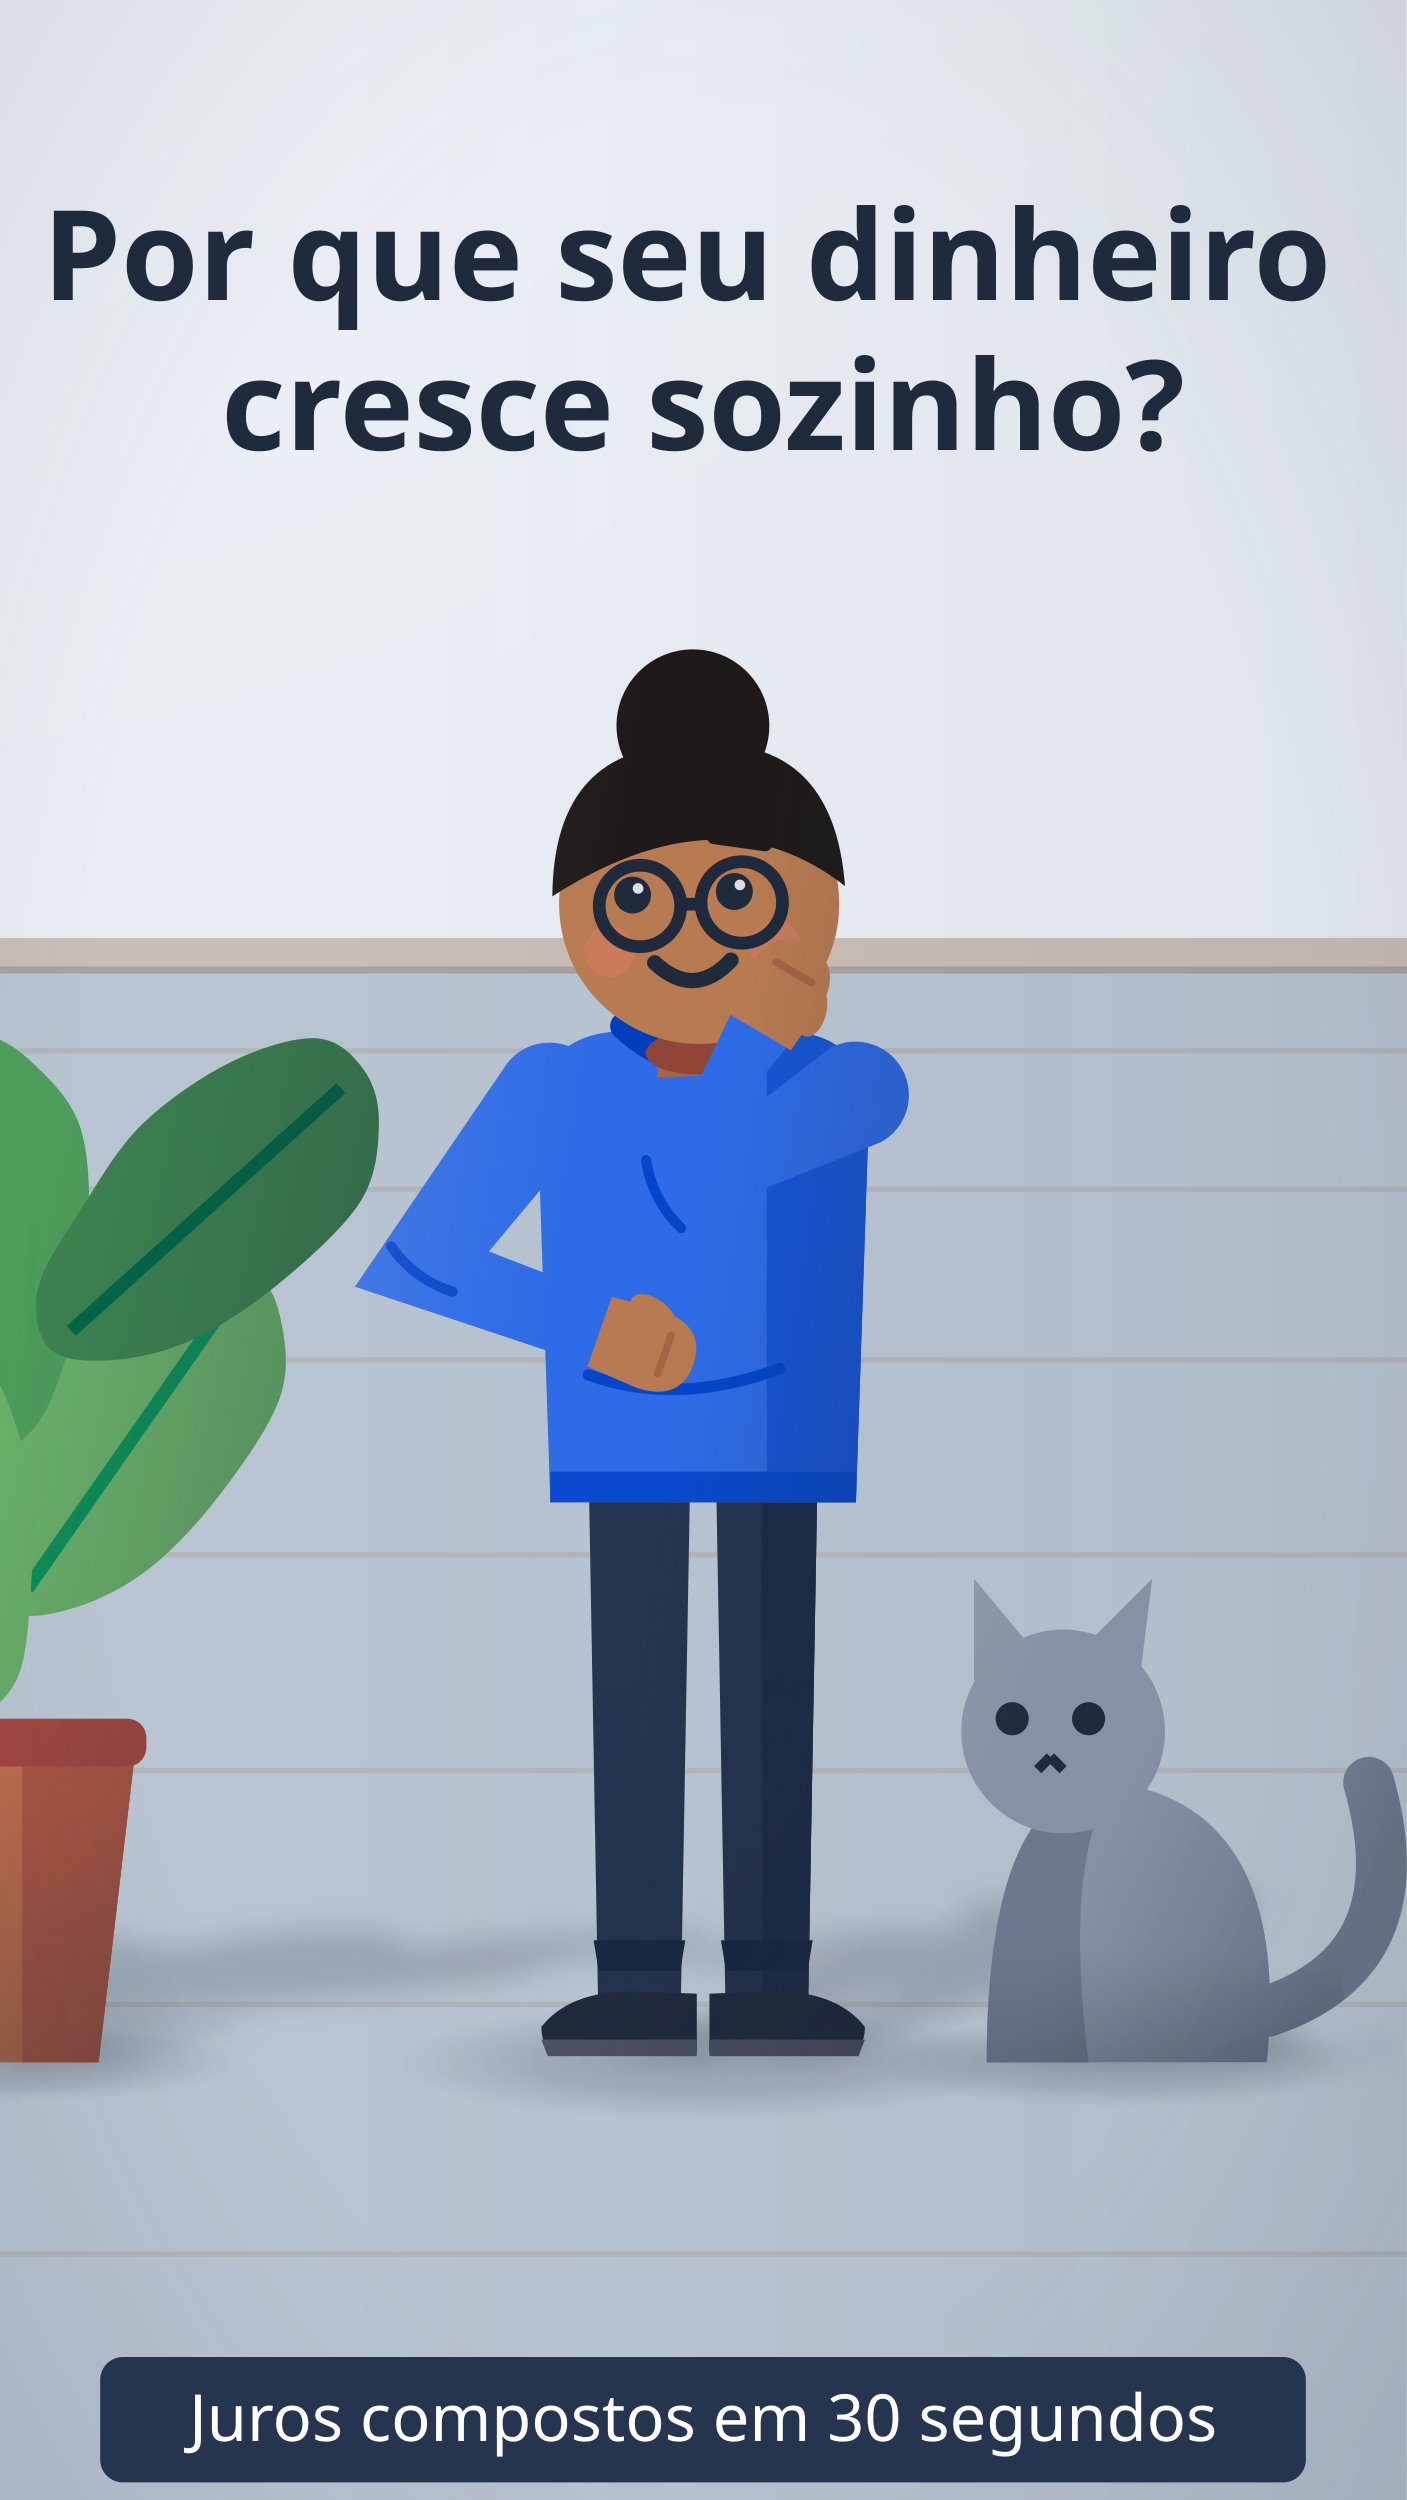
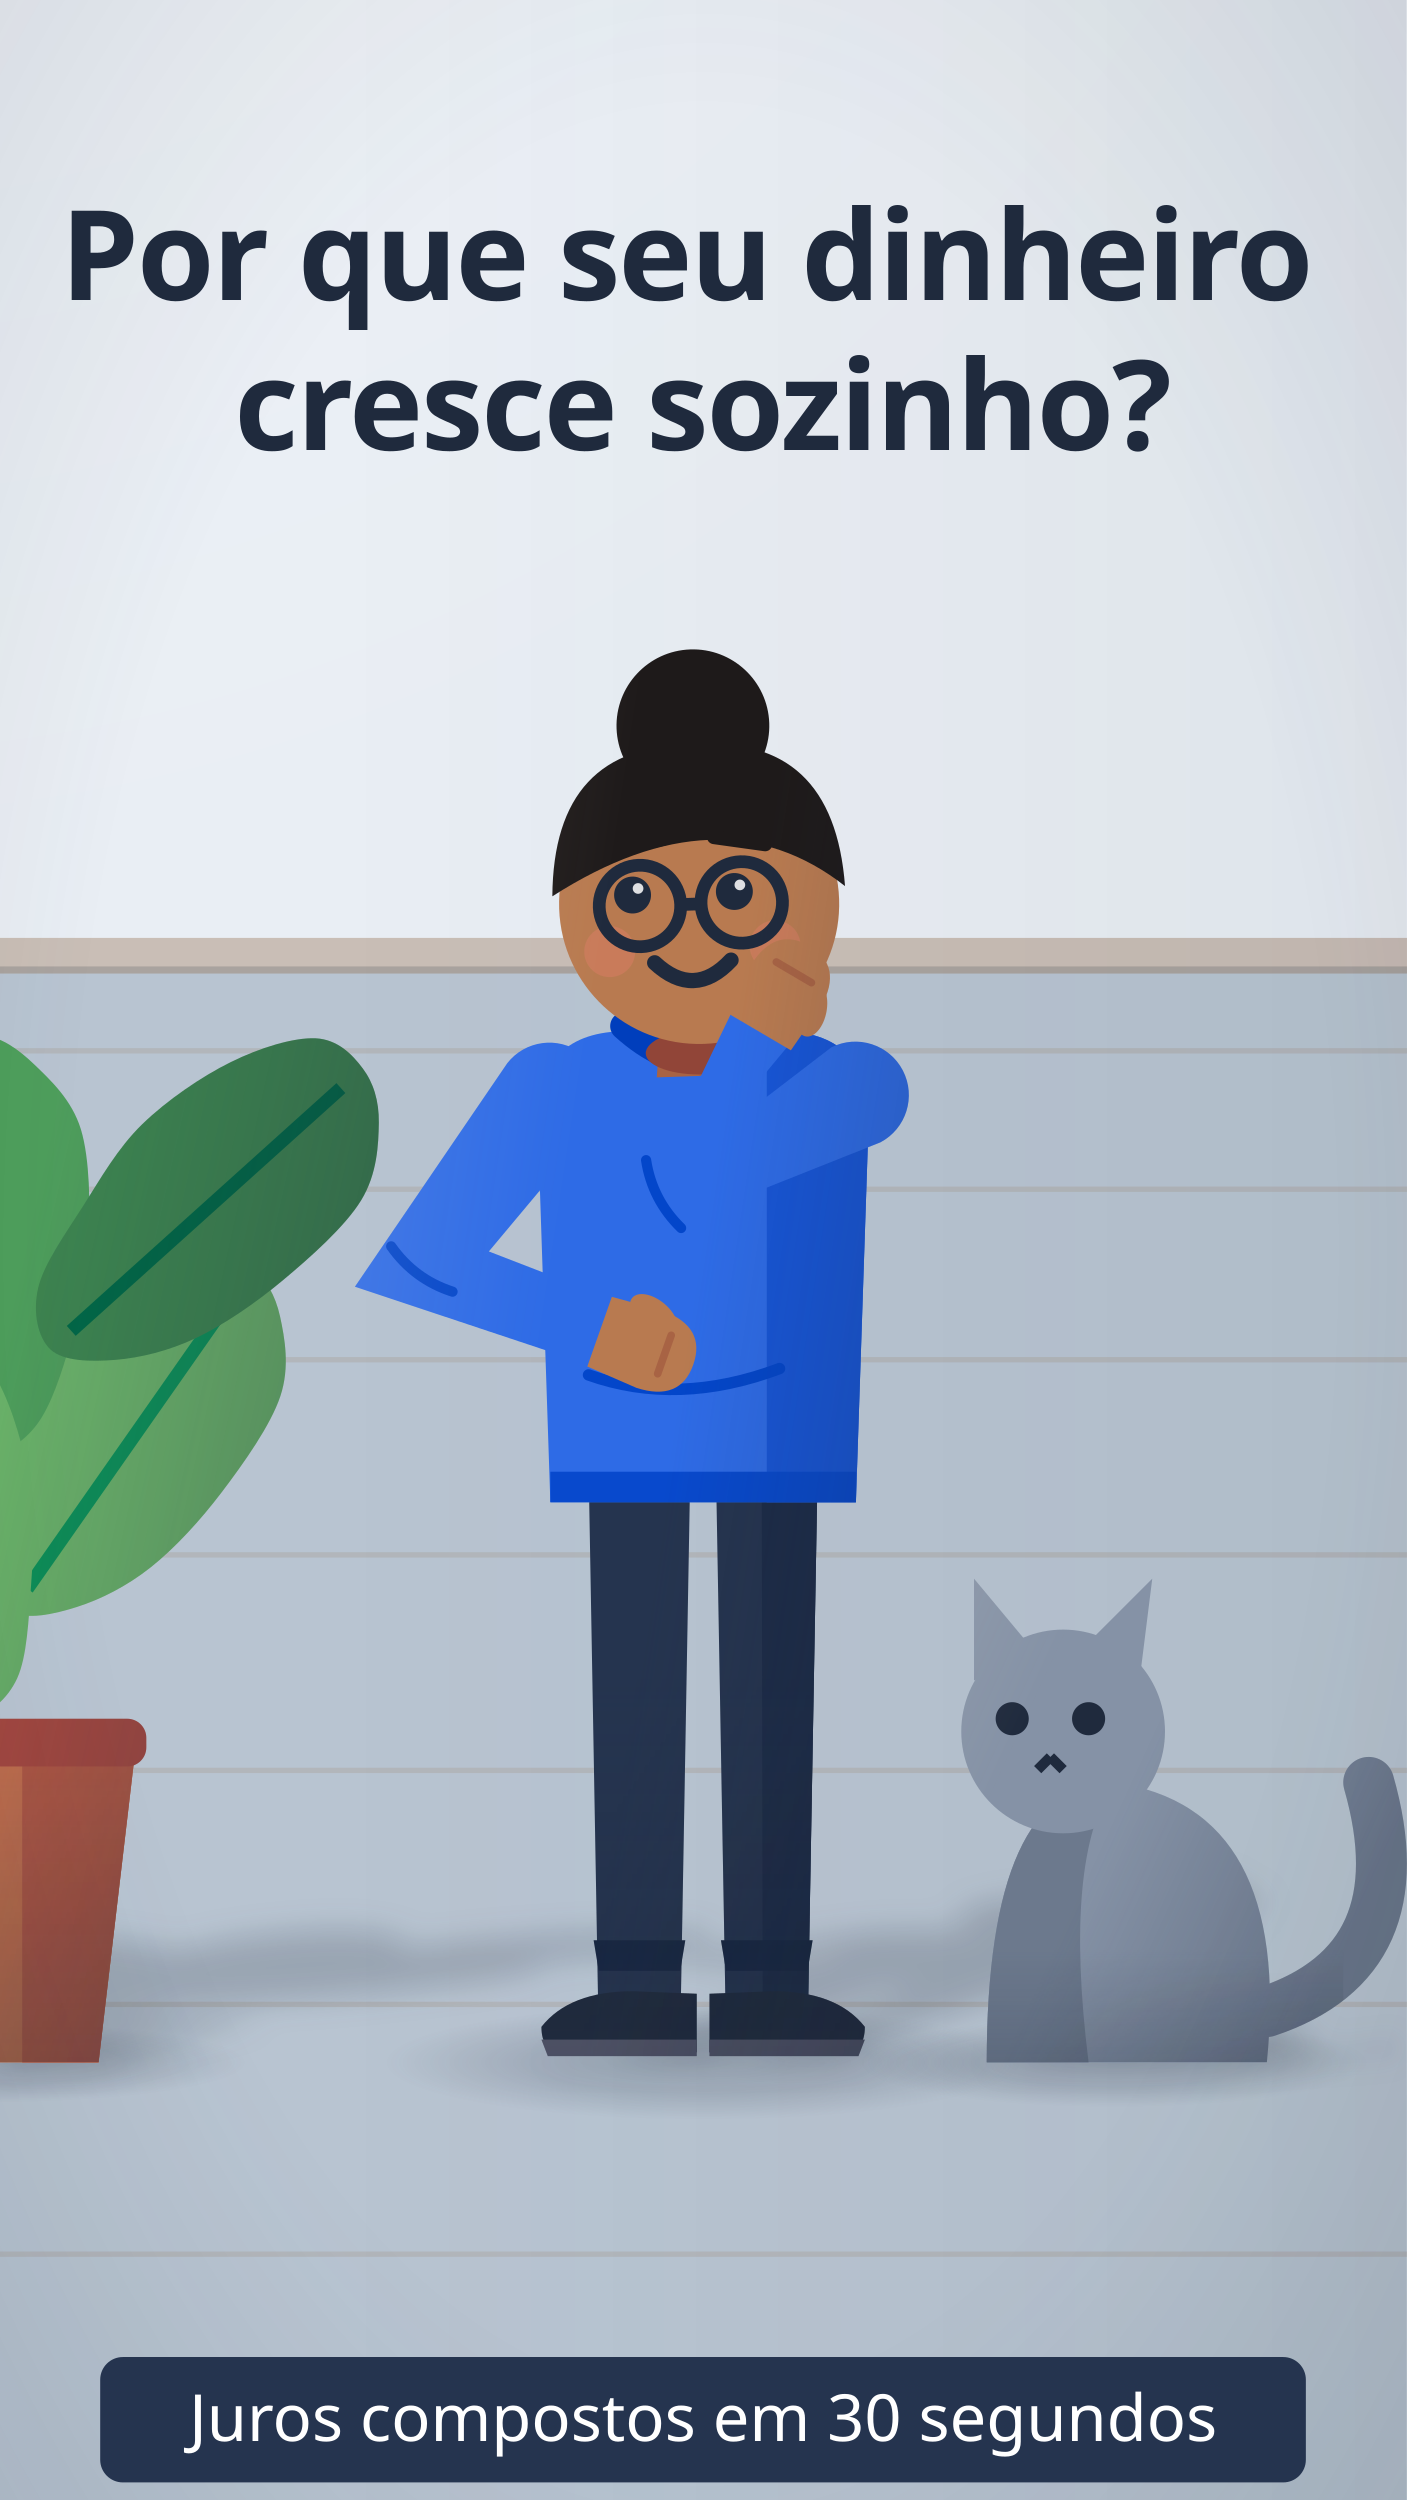
<svg xmlns="http://www.w3.org/2000/svg" width="720" height="1280" viewBox="0 0 720 1280">
  <g transform="translate(-297.6 -1048.3) scale(1.8266)">
    <defs>
      <linearGradient id="sky" x1="0" y1="0" x2="0" y2="1">
        <stop offset="0" stop-color="#DCEBF7" />
        <stop offset="0.55" stop-color="#e6f1f9" />
        <stop offset="0.85" stop-color="#EFF6FC" />
        <stop offset="1" stop-color="#EEF5FB" />
      </linearGradient>
      <linearGradient id="ground" x1="0" y1="0" x2="0" y2="1">
        <stop offset="0" stop-color="#9CC793" />
        <stop offset="1" stop-color="#7AB582" />
      </linearGradient>
      <radialGradient id="cshadow">
        <stop offset="0" stop-color="rgb(31,42,61)" stop-opacity="0.195" />
        <stop offset="0.55" stop-color="rgb(31,42,61)" stop-opacity="0.143" />
        <stop offset="1" stop-color="rgb(31,42,61)" stop-opacity="0" />
      </radialGradient>
      <filter id="hazeFar" color-interpolation-filters="sRGB">
        <feColorMatrix type="matrix" values="0.92 0 0 0 0.073 0 0.92 0 0 0.075 0 0 0.92 0 0.077 0 0 0 1 0" />
      </filter>
      <filter id="hazeMid" color-interpolation-filters="sRGB">
        <feColorMatrix type="matrix" values="0.96 0 0 0 0.037 0 0.96 0 0 0.037 0 0 0.96 0 0.038 0 0 0 1 0" />
      </filter>
      <linearGradient id="lgLight" x1="0" y1="0" x2="1" y2="0.35">
        <stop offset="0" stop-color="#FFF4DE" stop-opacity="0.156" />
        <stop offset="0.42" stop-color="#FFF4DE" stop-opacity="0" />
      </linearGradient>
      <linearGradient id="lgShade" x1="0" y1="0" x2="1" y2="0.35">
        <stop offset="0.6" stop-color="rgb(31,42,61)" stop-opacity="0" />
        <stop offset="1" stop-color="rgb(31,42,61)" stop-opacity="0.300" />
      </linearGradient>
      <linearGradient id="lgAO" x1="0" y1="0" x2="0" y2="1">
        <stop offset="0.72" stop-color="rgb(31,42,61)" stop-opacity="0" />
        <stop offset="1" stop-color="rgb(31,42,61)" stop-opacity="0.192" />
      </linearGradient>
      <filter id="toWhite" color-interpolation-filters="sRGB">
        <feColorMatrix values="0 0 0 0 1 0 0 0 0 1 0 0 0 0 1 0 0 0 1 0" />
      </filter>
      <filter id="castF" x="-30%" y="-30%" width="160%" height="160%" color-interpolation-filters="sRGB">
        <feColorMatrix values="0 0 0 0 0.122 0 0 0 0 0.165 0 0 0 0 0.239 0 0 0 1 0" />
        <feGaussianBlur stdDeviation="7.7" />
      </filter>
      <clipPath id="groundClip">
        <rect y="494.9" width="720" height="1280" />
      </clipPath>
      <radialGradient id="glow" cx="0.15" cy="0.25" r="0.75">
        <stop offset="0" stop-color="#FFF4DE" stop-opacity="0.330" />
        <stop offset="1" stop-color="#FFF4DE" stop-opacity="0" />
      </radialGradient>
      <linearGradient id="falloff" x1="0" y1="0" x2="1" y2="0">
        <stop offset="0.35" stop-color="rgb(31,42,61)" stop-opacity="0" />
        <stop offset="1" stop-color="rgb(31,42,61)" stop-opacity="0.078" />
      </linearGradient>
      <radialGradient id="vignette" cx="0.5" cy="0.5" r="0.75">
        <stop offset="0.6" stop-color="rgb(31,42,61)" stop-opacity="0" />
        <stop offset="1" stop-color="rgb(31,42,61)" stop-opacity="0.102" />
      </radialGradient>
    </defs>
    <rect width="720" height="844.8" fill="#E9EEF4" />
    <rect y="844.8" width="720" height="435.2" fill="#B8C4D1" />
    <rect y="836.8" width="720" height="10" fill="#8E6542" fill-opacity="0.35" stroke-opacity="0.35" />
    <rect x="0" y="867.7" width="720" height="1.5" fill="#8E6542" fill-opacity="0.15" stroke-opacity="0.15" />
    <rect x="0" y="906.5" width="720" height="1.5" fill="#8E6542" fill-opacity="0.15" stroke-opacity="0.15" />
    <rect x="0" y="954.3" width="720" height="1.5" fill="#8E6542" fill-opacity="0.15" stroke-opacity="0.15" />
    <rect x="0" y="1009.0" width="720" height="1.5" fill="#8E6542" fill-opacity="0.15" stroke-opacity="0.15" />
    <rect x="0" y="1069.4" width="720" height="1.5" fill="#8E6542" fill-opacity="0.15" stroke-opacity="0.15" />
    <rect x="0" y="1135.0" width="720" height="1.5" fill="#8E6542" fill-opacity="0.15" stroke-opacity="0.15" />
    <rect x="0" y="1205.0" width="720" height="1.5" fill="#8E6542" fill-opacity="0.15" stroke-opacity="0.15" />
    <rect width="720" height="844.8" fill="url(#glow)" style="mix-blend-mode: screen;" />
    <rect width="720" height="1280" fill="url(#falloff)" style="mix-blend-mode: multiply;" />
  </g>
  <g clip-path="url(#groundClip)" opacity="0.189" style="mix-blend-mode: multiply;">
    <g filter="url(#castF)">
      <use href="#b_eu" transform="translate(360.0 1056.0) matrix(1 0 -0.350 0.13 0 0) scale(6.519)" />
      <use href="#b_planta" transform="translate(-8.2 1056.0) matrix(1 0 -0.350 0.13 0 0) scale(4.889)" />
      <use href="#b_gato" transform="translate(570.4 1056.0) matrix(1 0 -0.350 0.13 0 0) scale(6.519)" />
    </g>
  </g>
  <g transform="translate(360.0 1056.0) scale(6.519)">
    <ellipse cx="0" cy="0" rx="25.0" ry="4.5" fill="url(#cshadow)" />
  </g>
  <g style="isolation: isolate;">
    <g id="eu" transform="translate(360.0 1056.0) scale(6.519)">
      <g id="b_eu">
        <g transform="scale(1 1)">
          <path d="M-9 -47 L-1 -47 L-1.8 -2 L-8.2 -2 Z" fill="#25344F" />
          <path d="M1 -47 L9 -47 L8.2 -2 L1.8 -2 Z" fill="#25344F" />
          <path d="M4.6 -47 L9 -47 L8.2 -2 L4.68 -2 Z" fill="#1C2B47" />
          <path d="M-8.6 -9.6 L-1.4 -9.6 L-1.8 -7.2 L-8.2 -7.2 Z" fill="#172642" />
          <path d="M1.4 -9.6 L8.6 -9.6 L8.2 -7.2 L1.8 -7.2 Z" fill="#172642" />
          <path d="M-0.5 -5.4 L-0.5 -0.8 L-11 -0.8 Q-12.7 -0.8 -12.7 -2.8 Q-10.5 -5.6 -5.5 -5.6 Z" fill="#1F2A3D" />
          <path d="M-0.5 -1.8 L-12.7 -1.8 L-12.2 -0.5 L-0.5 -0.5 Z" fill="#56586C" />
          <path d="M0.5 -5.4 L0.5 -0.8 L11 -0.8 Q12.7 -0.8 12.7 -2.8 Q10.5 -5.6 5.5 -5.6 Z" fill="#1F2A3D" />
          <path d="M0.5 -1.8 L12.7 -1.8 L12.2 -0.5 L0.5 -0.5 Z" fill="#56586C" />
          <path d="M-13 -74 Q-13 -81 -6 -81 L6 -81 Q13 -81 13 -74 L12 -44 L-12 -44 Z" fill="#2E6BE6" />
          <path d="M5 -81 L6 -81 Q13 -81 13 -74 L12 -44 L5 -44 Z" fill="#1755D6" />
          <path d="M-6 -81 Q0 -76 6 -81" stroke="#0041C5" stroke-width="1.5" fill="none" />
          <path d="M-12 -46.4 L12 -46.4 L12 -44 L-12 -44 Z" fill="#0849CD" />
          <path d="M-9 -54 Q-2 -51.5 6 -54.5" stroke="#0346CA" stroke-width="0.9" fill="none" stroke-linecap="round" />
          <path d="M-6.2 -81.4 Q0 -75.8 6.2 -81.4" stroke="#003EBC" stroke-width="2.2" fill="none" stroke-linecap="round" />
        </g>
        <g transform="translate(0 0) scale(1) rotate(-2 0 -82)">
          <path d="M-3 -85 L3 -85 L3.8 -77.5 L-3.8 -77.5 Z" fill="#A86344" />
          <ellipse cx="0" cy="-79.4" rx="4.6" ry="1.8" fill="#914538" />
          <circle cx="0" cy="-105" r="6" fill="#1E1A1A" />
          <circle cx="0" cy="-91" r="11" fill="#B87A50" />
          <path d="M-11.5 -92 Q-11 -104 0 -103.5 Q11 -104 11.5 -92 Q2 -100 -11.5 -92 Z" fill="#1E1A1A" />
          <circle cx="-5.2" cy="-91.88" r="1.45" fill="#1F2A3D" />
          <circle cx="-4.75" cy="-92.38" r="0.42" fill="#FFFFFF" fill-opacity="0.85" stroke-opacity="0.85" />
          <circle cx="2.8" cy="-91.88" r="1.45" fill="#1F2A3D" />
          <circle cx="3.25" cy="-92.38" r="0.42" fill="#FFFFFF" fill-opacity="0.85" stroke-opacity="0.85" />
          <path d="M-6.65 -95.5 L-2.65 -96.2 M1.35 -96.2 L5.35 -95.5" stroke="#1E1A1A" stroke-width="1.1" stroke-linecap="round" />
          <path d="M-3.65 -86.5 Q-0.65 -83.5 2.35 -86.5" stroke="#1F2A3D" stroke-width="1.2" fill="none" stroke-linecap="round" />
          <circle cx="-7.15" cy="-87.5" r="2" fill="#E9806E" fill-opacity="0.35" stroke-opacity="0.35" />
          <circle cx="5.85" cy="-87.5" r="2" fill="#E9806E" fill-opacity="0.35" stroke-opacity="0.35" />
          <g stroke="#1F2A3D" stroke-width="1" fill="none">
            <circle cx="-4.65" cy="-91" r="3.2" />
            <circle cx="3.35" cy="-91" r="3.2" />
            <path d="M-1.45 -91 L0.15 -91" />
          </g>
        </g>
        <g transform="scale(1 1)">
          <path d="M-15.38 -78.49L-15.38 -78.49L-27.35 -60.93L-7.9 -54.45A2.7 2.7 0 0 0 -6.1 -59.55L-6.1 -59.55L-16.83 -63.7L-8.62 -73.51A4.2 4.2 0 0 0 -15.38 -78.49Z" fill="#2E6BE6" />
          <path d="M-24.5 -64.1 Q-22.68 -61.51 -19.68 -60.54" stroke="#0346CA" stroke-width="0.8" fill="none" stroke-linecap="round" />
          <g transform="translate(-7 -57) rotate(19.41)">
            <ellipse cx="1.2" cy="-0.9" rx="1.9" ry="1.3" fill="#A86344" transform="rotate(30 1.2 -0.9)" />
            <path d="M-1.2 -2.9 L3 -3.2 Q6.6 -3.1 6.6 0 Q6.6 3.1 3 3.2 L-1.2 2.9 Z" fill="#B87A50" />
            <ellipse cx="2.4" cy="-2.6" rx="2.2" ry="1.25" fill="#B87A50" transform="rotate(20 2.4 -2.6)" />
            <path d="M4.2 -1.6 L4.2 1.6" stroke="#A86344" stroke-width="0.6" stroke-linecap="round" />
          </g>
          <path d="M10.07 -79.73L10.07 -79.73L0.43 -72.34L7.33 -80.63A2.7 2.7 0 0 0 2.67 -83.37L2.67 -83.37L-6.65 -64.08L13.93 -72.27A4.2 4.2 0 0 0 10.07 -79.73Z" fill="#2E6BE6" />
          <path d="M-4.48 -70.87 Q-4 -67.75 -1.73 -65.54" stroke="#0346CA" stroke-width="0.8" fill="none" stroke-linecap="round" />
          <g transform="translate(5 -82) rotate(-59.55)">
            <ellipse cx="1.2" cy="0.9" rx="1.9" ry="1.3" fill="#A86344" transform="rotate(-30 1.2 0.9)" />
            <path d="M-1.2 -2.9 L3 -3.2 Q6.6 -3.1 6.6 0 Q6.6 3.1 3 3.2 L-1.2 2.9 Z" fill="#B87A50" />
            <ellipse cx="2.4" cy="2.6" rx="2.2" ry="1.25" fill="#B87A50" transform="rotate(-20 2.4 2.6)" />
            <path d="M4.2 -1.6 L4.2 1.6" stroke="#A86344" stroke-width="0.6" stroke-linecap="round" />
          </g>
        </g>
      </g>
    </g>
    <mask id="mk_eu" maskUnits="userSpaceOnUse" x="177.5" y="211.2" width="365.0" height="844.8">
      <use href="#b_eu" transform="translate(360.0 1056.0) scale(6.519)" filter="url(#toWhite)" />
    </mask>
    <g mask="url(#mk_eu)" opacity="1">
      <rect x="177.5" y="211.2" width="365.0" height="844.8" fill="url(#lgLight)" style="mix-blend-mode: screen;" />
      <rect x="177.5" y="211.2" width="365.0" height="844.8" fill="url(#lgShade)" style="mix-blend-mode: multiply;" />
      <rect x="229.6" y="352.0" width="260.7" height="704.0" fill="url(#lgAO)" style="mix-blend-mode: multiply;" />
    </g>
  </g>
  <g transform="translate(-8.2 1056.0) scale(4.889)">
    <ellipse cx="0" cy="0" rx="27.5" ry="4.2" fill="url(#cshadow)" />
  </g>
  <g style="isolation: isolate;">
    <g id="planta" transform="translate(-8.2 1056.0) scale(4.889)">
      <g id="b_planta">
        <path d="M-4.7 -64C-4.83 -60.41 -6.11 -56.88 -7.08 -53.7C-8.04 -50.51 -8.99 -47.02 -10.48 -44.89C-11.97 -42.75 -14.18 -40.83 -16 -40.88C-17.82 -40.93 -19.88 -43.13 -21.43 -45.19C-22.98 -47.25 -24.44 -50.11 -25.32 -53.24C-26.2 -56.38 -26.56 -60.26 -26.7 -64C-26.83 -67.74 -27 -72.53 -26.13 -75.7C-25.26 -78.86 -23.17 -81.46 -21.48 -82.99C-19.79 -84.52 -17.84 -84.83 -16 -84.88C-14.16 -84.93 -12.05 -84.91 -10.43 -83.3C-8.81 -81.69 -7.22 -78.46 -6.27 -75.24C-5.31 -72.02 -4.56 -67.59 -4.7 -64Z" fill="#3D8550" transform="rotate(-35 -16 -64)" />
        <path d="M-16 -44 L-16 -82" stroke="#006947" stroke-width="1.4" transform="rotate(-35 -16 -64)" />
        <path d="M26.89 -66C26.75 -62.26 26.23 -58.35 25.31 -55.25C24.39 -52.16 22.91 -49.45 21.36 -47.42C19.81 -45.39 17.84 -43.25 16 -43.08C14.16 -42.92 11.83 -44.31 10.35 -46.42C8.86 -48.53 8.01 -52.45 7.1 -55.72C6.19 -58.98 5.03 -62.41 4.89 -66C4.75 -69.59 5.34 -74 6.26 -77.25C7.17 -80.51 8.74 -83.89 10.36 -85.53C11.99 -87.16 14.17 -87.25 16 -87.08C17.83 -86.92 19.66 -86.09 21.35 -84.53C23.04 -82.96 25.23 -80.81 26.15 -77.72C27.07 -74.63 27.03 -69.74 26.89 -66Z" fill="#6BB36A" transform="rotate(35 16 -66)" />
        <path d="M16 -46 L16 -84" stroke="#0C9259" stroke-width="1.4" transform="rotate(35 16 -66)" />
        <path d="M10.96 -86C10.78 -82.3 9.98 -78.71 9.08 -75.51C8.18 -72.32 7.05 -68.82 5.54 -66.81C4.03 -64.81 1.87 -63.57 0 -63.5C-1.87 -63.42 -4.19 -64.32 -5.67 -66.35C-7.16 -68.39 -8.01 -72.44 -8.9 -75.72C-9.8 -78.99 -10.87 -82.37 -11.04 -86C-11.22 -89.63 -10.9 -94.36 -9.97 -97.51C-9.04 -100.67 -7.12 -103.25 -5.46 -104.92C-3.8 -106.58 -1.8 -107.57 0 -107.5C1.8 -107.42 3.64 -106.09 5.33 -104.46C7.02 -102.83 9.21 -100.79 10.15 -97.72C11.09 -94.64 11.13 -89.7 10.96 -86Z" fill="#4E9E5C" transform="rotate(0 0 -86)" />
        <path d="M0 -66 L0 -104" stroke="#007E53" stroke-width="1.4" transform="rotate(0 0 -86)" />
        <path d="M-13.22 -88C-13.34 -84.27 -13.78 -80.34 -14.68 -77.23C-15.58 -74.13 -17.06 -71.45 -18.62 -69.36C-20.17 -67.26 -22.19 -64.71 -24 -64.66C-25.81 -64.61 -27.97 -66.9 -29.47 -69.05C-30.97 -71.21 -32.05 -74.44 -33.01 -77.59C-33.97 -80.75 -35.1 -84.39 -35.22 -88C-35.34 -91.61 -34.66 -95.99 -33.73 -99.23C-32.79 -102.48 -31.24 -105.89 -29.62 -107.46C-28 -109.03 -25.86 -108.71 -24 -108.66C-22.14 -108.61 -20.14 -108.67 -18.47 -107.16C-16.8 -105.65 -14.83 -102.79 -13.96 -99.59C-13.08 -96.4 -13.1 -91.73 -13.22 -88Z" fill="#4E9E5C" transform="rotate(-50 -24 -88)" />
        <path d="M-24 -68 L-24 -106" stroke="#007E53" stroke-width="1.4" transform="rotate(-50 -24 -88)" />
        <path d="M34.89 -90C34.75 -86.26 34.23 -82.35 33.31 -79.25C32.39 -76.16 30.91 -73.45 29.36 -71.42C27.81 -69.39 25.84 -67.25 24 -67.08C22.16 -66.92 19.83 -68.31 18.35 -70.42C16.86 -72.53 16.01 -76.45 15.1 -79.72C14.19 -82.98 13.03 -86.41 12.89 -90C12.75 -93.59 13.34 -98 14.26 -101.25C15.17 -104.51 16.74 -107.89 18.36 -109.53C19.99 -111.16 22.17 -111.25 24 -111.08C25.83 -110.92 27.66 -110.09 29.35 -108.53C31.04 -106.96 33.23 -104.81 34.15 -101.72C35.07 -98.63 35.03 -93.74 34.89 -90Z" fill="#3D8550" transform="rotate(48 24 -90)" />
        <path d="M24 -70 L24 -108" stroke="#006947" stroke-width="1.4" transform="rotate(48 24 -90)" />
        <path d="M5.12 -58C4.94 -54.34 3.88 -50.88 2.96 -47.66C2.03 -44.44 1.07 -40.68 -0.42 -38.66C-1.91 -36.65 -4.13 -35.59 -6 -35.55C-7.87 -35.51 -10.15 -36.42 -11.65 -38.43C-13.15 -40.44 -14.14 -44.33 -15.01 -47.6C-15.88 -50.86 -16.7 -54.32 -16.88 -58C-17.06 -61.68 -17.01 -66.53 -16.1 -69.66C-15.19 -72.79 -13.1 -75.12 -11.42 -76.77C-9.74 -78.42 -7.79 -79.59 -6 -79.55C-4.21 -79.51 -2.32 -78.19 -0.65 -76.53C1.02 -74.88 3.08 -72.68 4.04 -69.6C5 -66.51 5.3 -61.66 5.12 -58Z" fill="#6BB36A" transform="rotate(-12 -6 -58)" />
        <path d="M-6 -38 L-6 -76" stroke="#0C9259" stroke-width="1.4" transform="rotate(-12 -6 -58)" />
        <path d="M-16 -34 L16 -34 L12 0 L-12 0 Z" fill="#C9724E" />
        <path d="M4 -34 L16 -34 L12 0 L4 0 Z" fill="#B75A45" />
        <rect x="-17" y="-36" width="34" height="5" rx="2" fill="#AB4A41" />
      </g>
    </g>
    <mask id="mk_planta" maskUnits="userSpaceOnUse" x="-213.6" y="410.7" width="410.7" height="645.3">
      <use href="#b_planta" transform="translate(-8.2 1056.0) scale(4.889)" filter="url(#toWhite)" />
    </mask>
    <g mask="url(#mk_planta)" opacity="1">
      <rect x="-213.6" y="410.7" width="410.7" height="645.3" fill="url(#lgLight)" style="mix-blend-mode: screen;" />
      <rect x="-213.6" y="410.7" width="410.7" height="645.3" fill="url(#lgShade)" style="mix-blend-mode: multiply;" />
      <rect x="-154.9" y="518.2" width="293.3" height="537.8" fill="url(#lgAO)" style="mix-blend-mode: multiply;" />
    </g>
  </g>
  <g transform="translate(570.4 1056.0) scale(6.519)">
    <ellipse cx="0" cy="0" rx="20.0" ry="3.5" fill="url(#cshadow)" />
  </g>
  <g style="isolation: isolate;">
    <g id="gato" transform="translate(570.4 1056.0) scale(6.519)">
      <g id="b_gato">
        <g transform="scale(-1 1)">
          <path d="M-12 -4 Q-24 -8 -20 -22" stroke="#8592A6" stroke-width="4" fill="none" stroke-linecap="round" />
          <path d="M-12 0 Q-14 -20 0 -22 Q10 -22 10 0 Z" fill="#8592A6" />
          <path d="M2 0 Q4 -16 0 -22 Q10 -22 10 0 Z" fill="#6C798D" />
          <circle cx="4" cy="-26" r="8" fill="#8592A6" />
          <path d="M-2 -30 L-3 -38 L3 -32 Z M6 -32 L11 -38 L11 -30 Z" fill="#8592A6" />
          <circle cx="2" cy="-27" r="1.3" fill="#1F2A3D" />
          <circle cx="8" cy="-27" r="1.3" fill="#1F2A3D" />
          <path d="M5 -24 L4 -23 M5 -24 L6 -23" stroke="#1F2A3D" stroke-width="0.8" />
        </g>
      </g>
    </g>
    <mask id="mk_gato" maskUnits="userSpaceOnUse" x="406.2" y="805.7" width="328.5" height="250.3">
      <use href="#b_gato" transform="translate(570.4 1056.0) scale(6.519)" filter="url(#toWhite)" />
    </mask>
    <g mask="url(#mk_gato)" opacity="1">
      <rect x="406.2" y="805.7" width="328.5" height="250.3" fill="url(#lgLight)" style="mix-blend-mode: screen;" />
      <rect x="406.2" y="805.7" width="328.5" height="250.3" fill="url(#lgShade)" style="mix-blend-mode: multiply;" />
      <rect x="453.1" y="847.4" width="234.7" height="208.6" fill="url(#lgAO)" style="mix-blend-mode: multiply;" />
    </g>
  </g>
  <rect width="720" height="1280" fill="url(#vignette)" style="mix-blend-mode: multiply;" />
-   <text x="360.0" y="153.6" font-family="Poppins" font-size="64.0" font-weight="700" fill="#1F2A3D" text-anchor="middle">
+   <text x="360.0" y="153.6" font-family="Poppins" font-size="64.0" font-weight="700" fill="#1F2A3D" text-anchor="middle" letter-spacing="-0.015em">
    <tspan x="360.0">Por que seu dinheiro</tspan>
    <tspan x="360.0" dy="76.8">cresce sozinho?</tspan>
  </text>
-   <rect x="51.3" y="1206.8" width="617.3" height="64.2" rx="11.648" fill="#25344F" />
+   <rect x="51.3" y="1206.8" width="617.3" height="64.2" rx="11.6" fill="#25344F" />
  <text x="360.0" y="1249.8" font-family="Poppins" font-size="33.3" font-weight="500" fill="#FFFFFF" text-anchor="middle">
    <tspan x="360.0">Juros compostos em 30 segundos</tspan>
  </text>
</svg>
